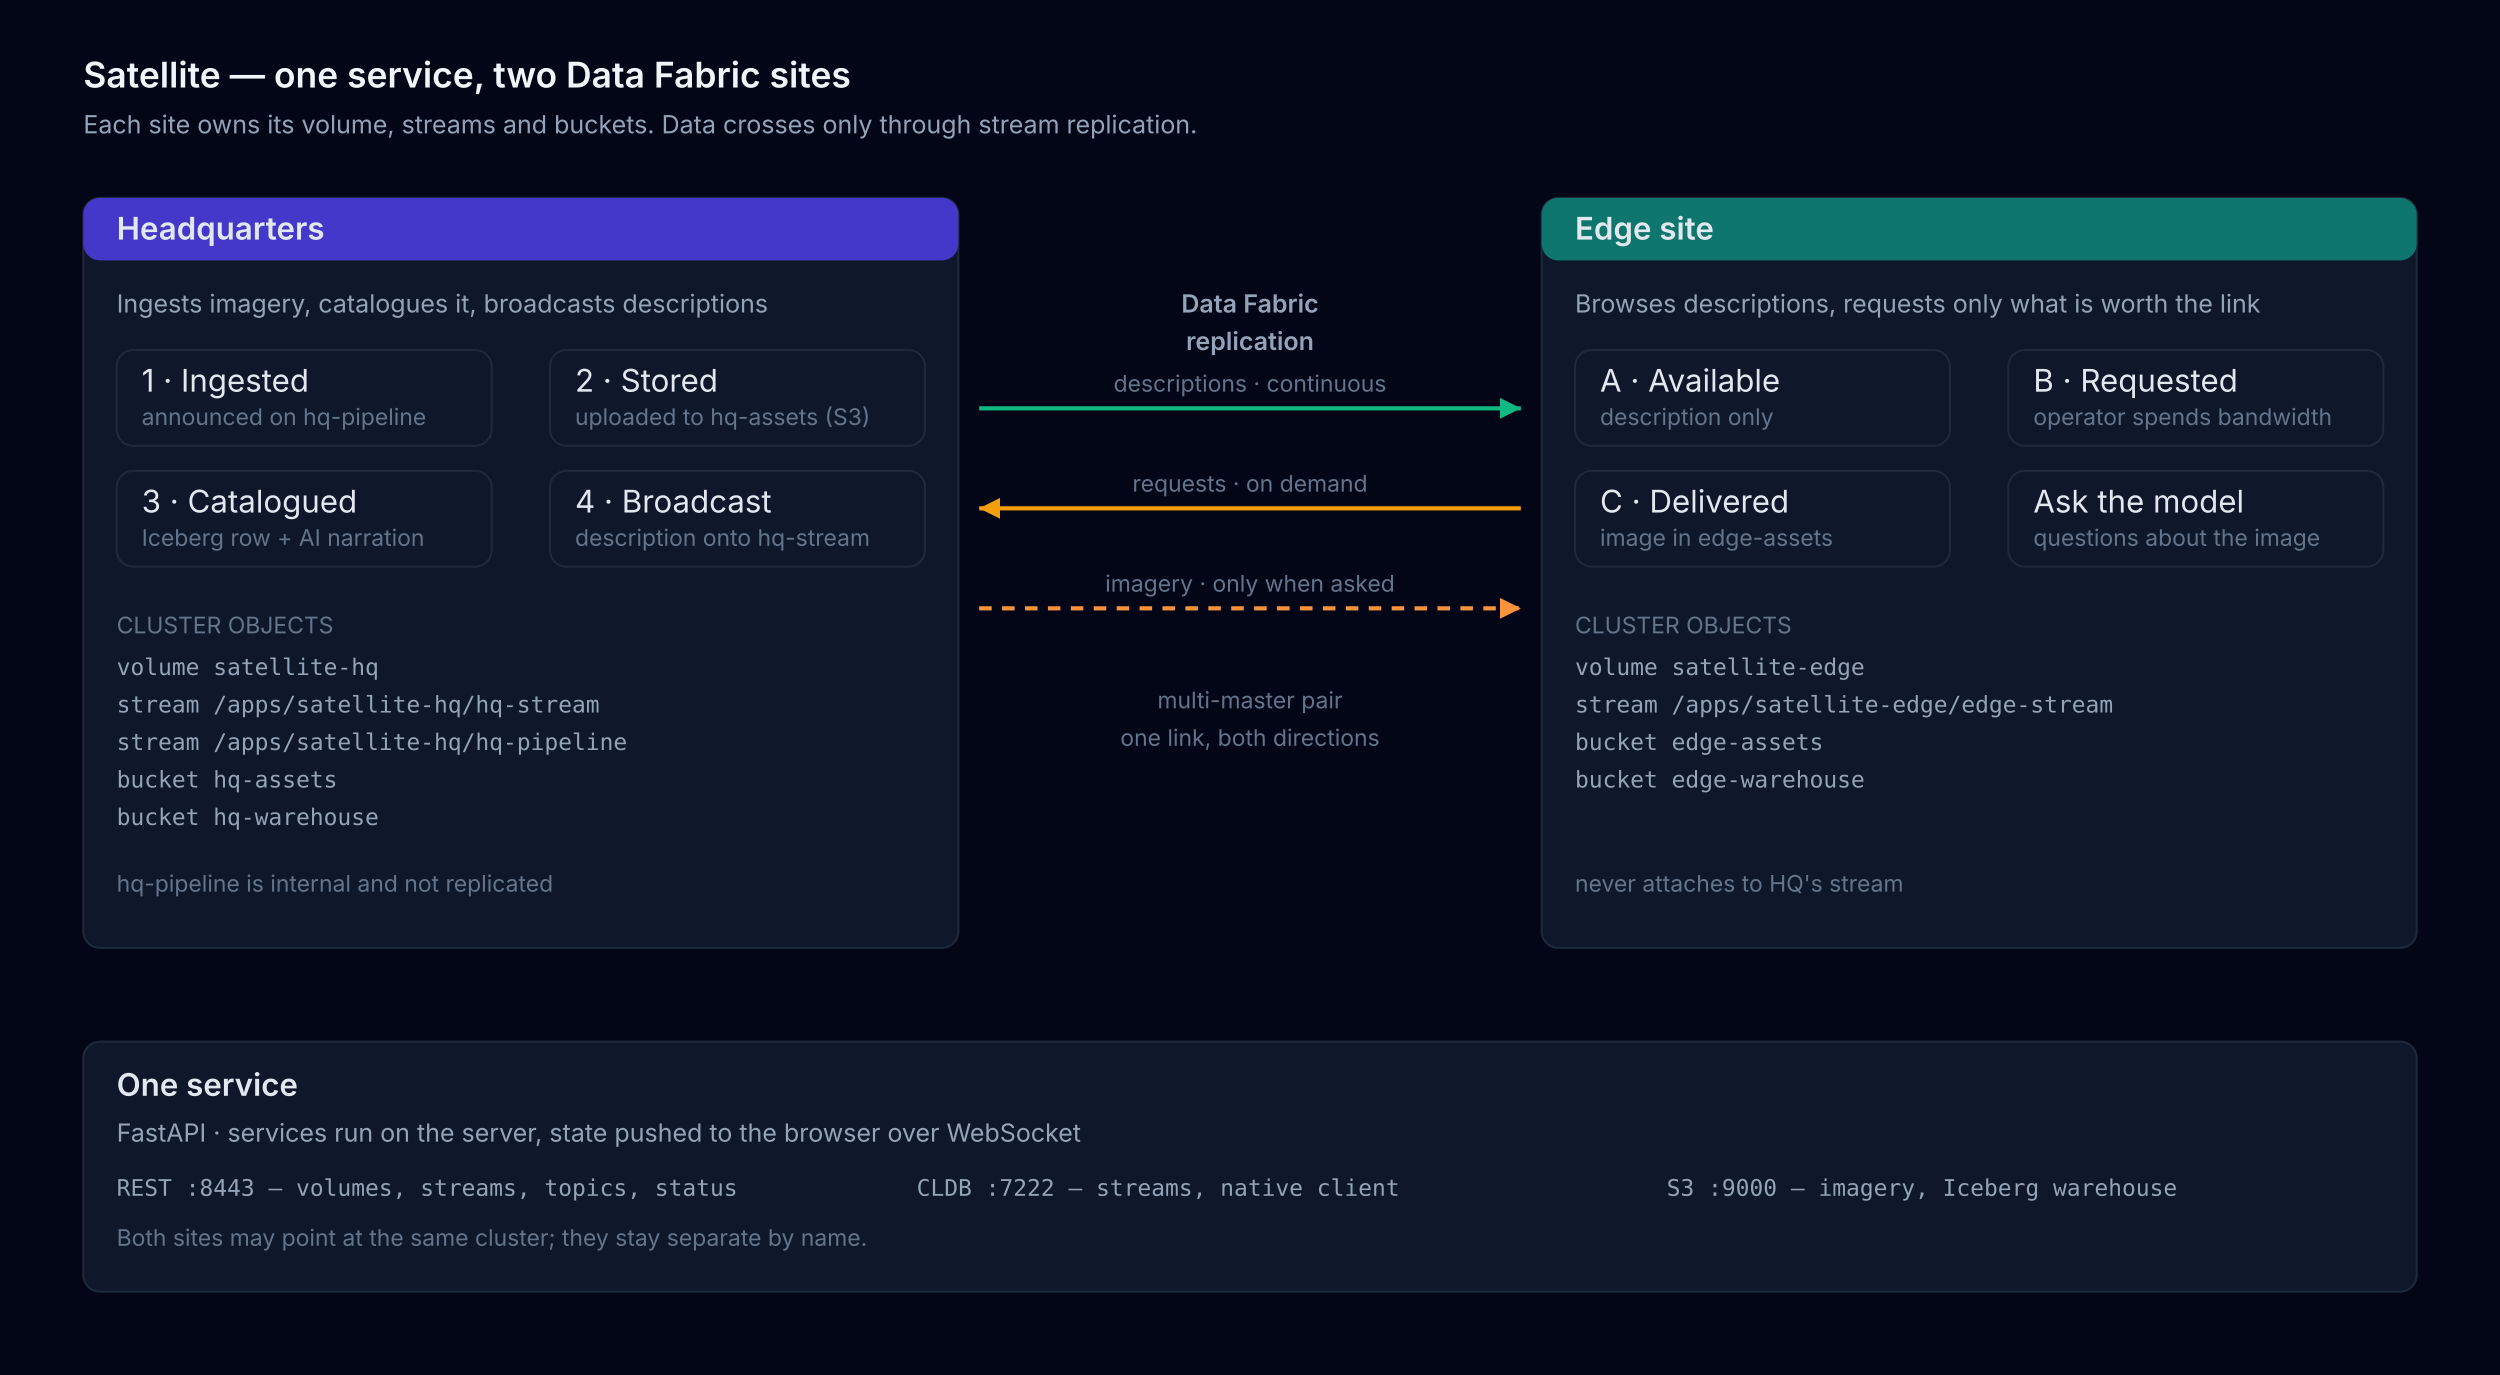
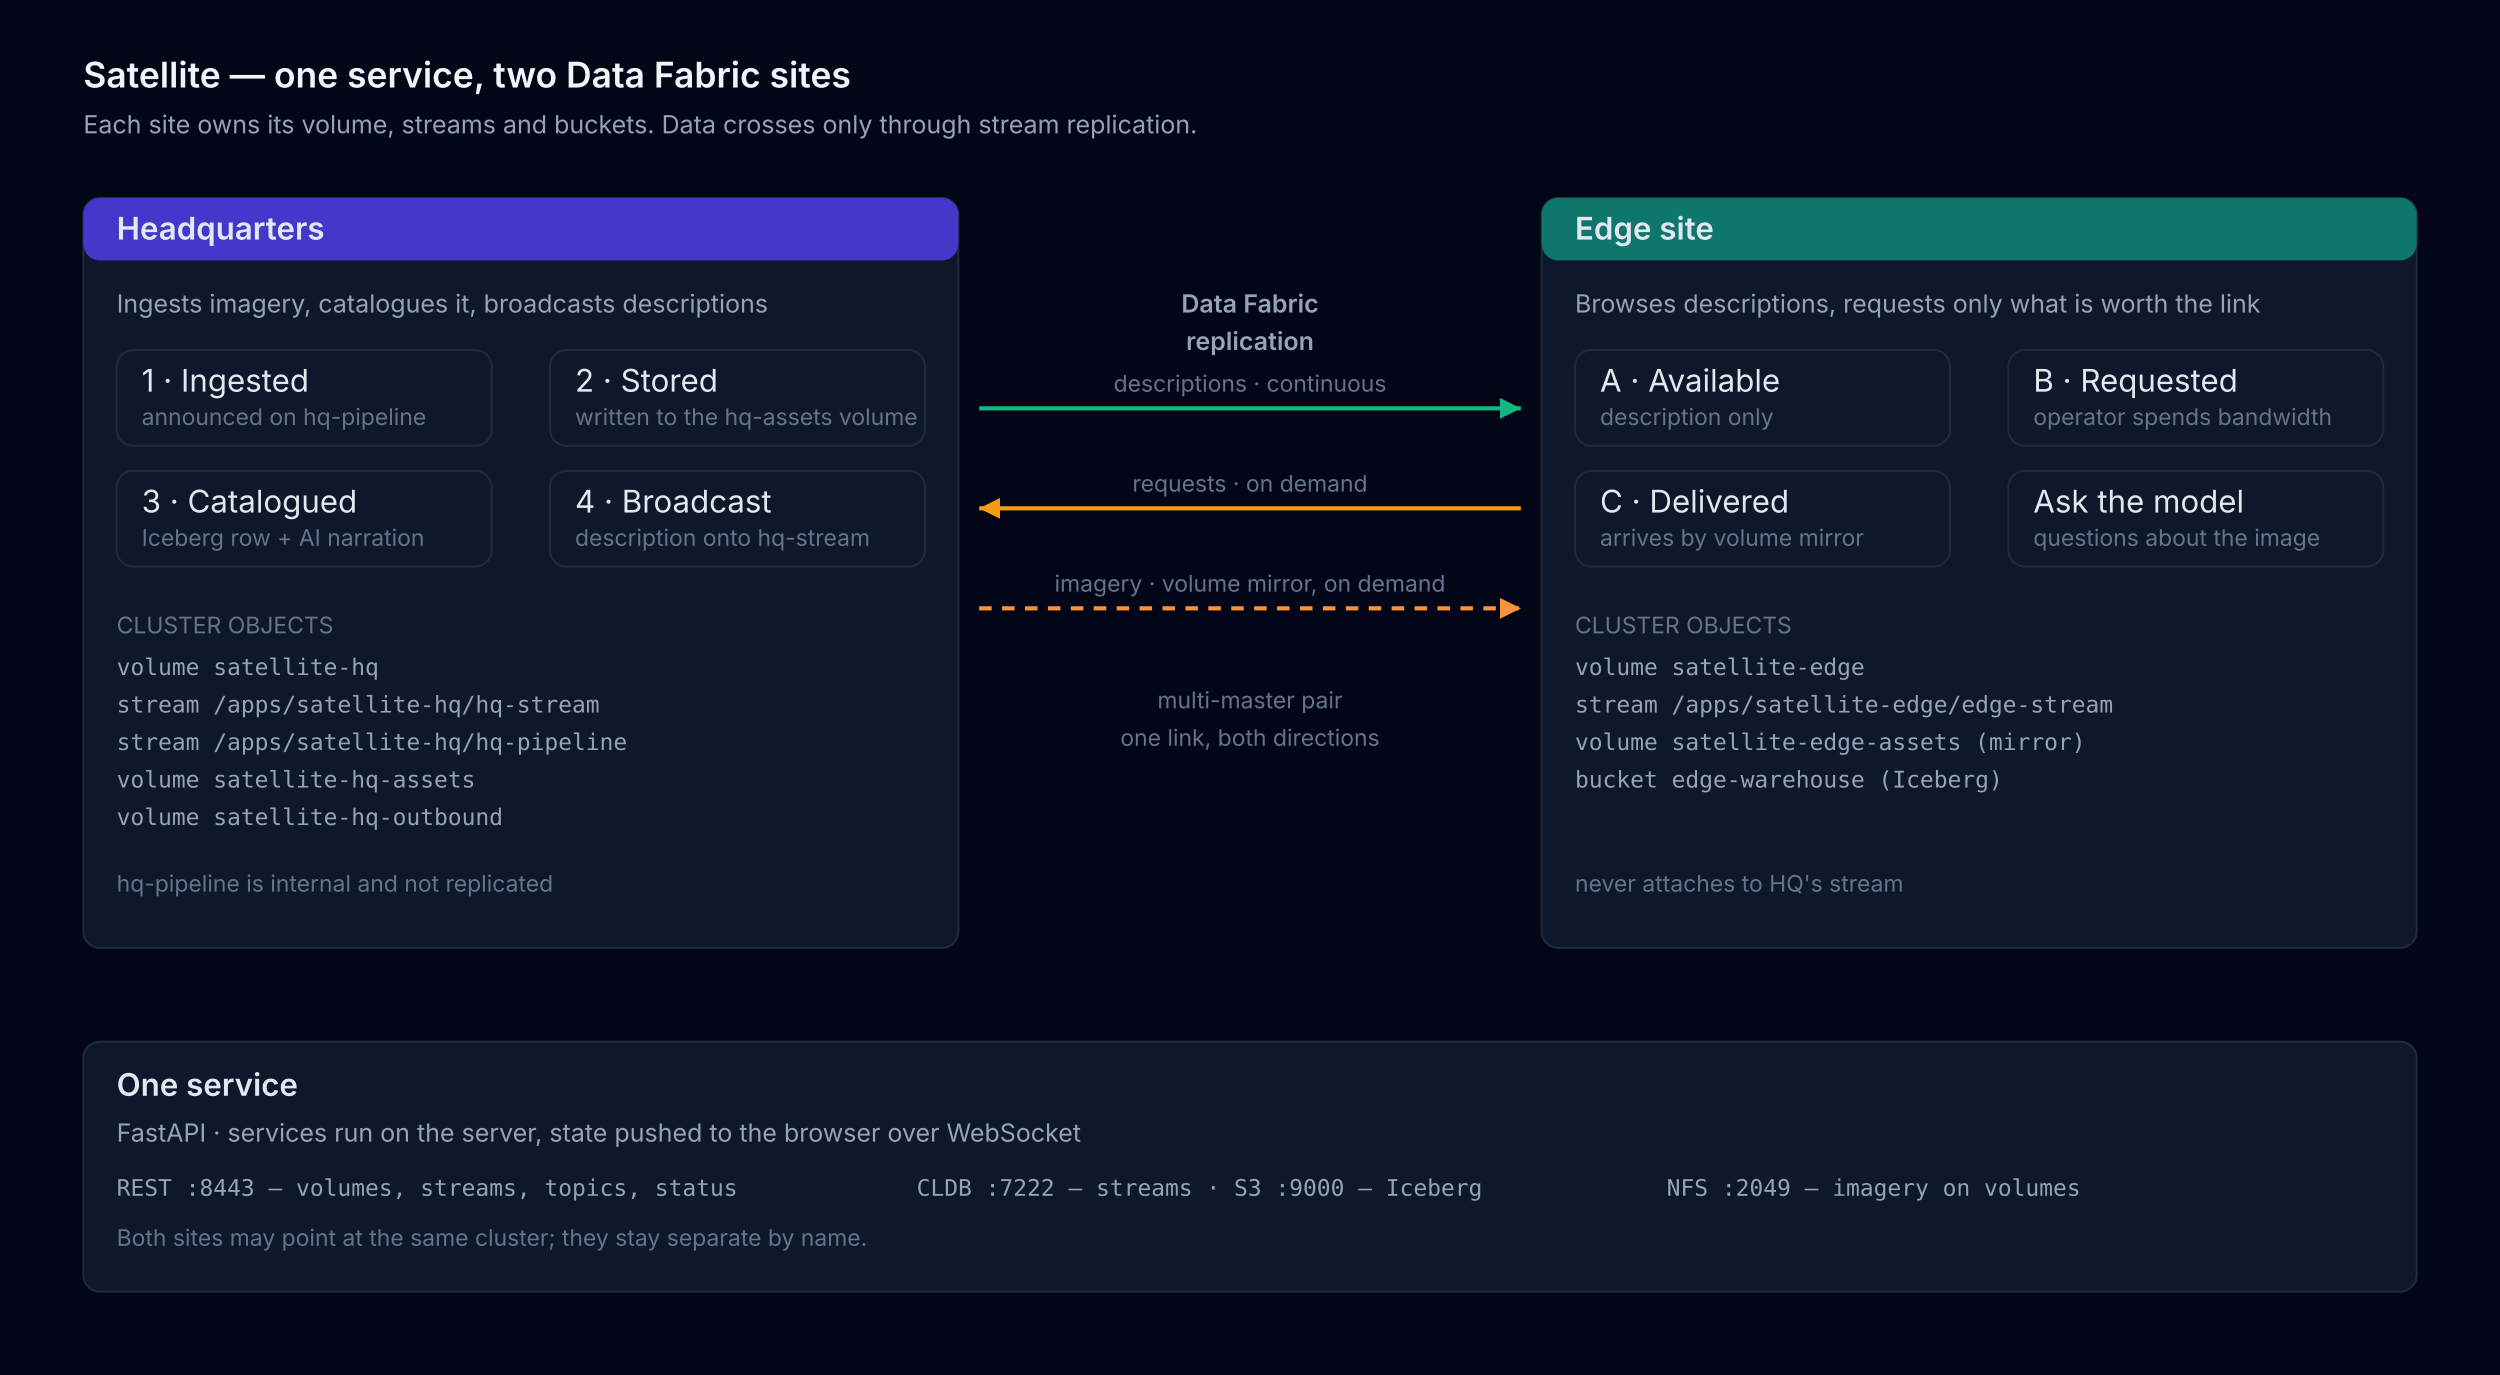
<svg xmlns="http://www.w3.org/2000/svg" width="1200" height="660" viewBox="0 0 1200 660" font-family="Inter, Helvetica, Arial, sans-serif">
  <rect width="1200" height="660" fill="#020617" />
  <style>
    .t   { fill:#e2e8f0; font-size:15px }
    .s   { fill:#94a3b8; font-size:12px }
    .xs  { fill:#64748b; font-size:11px }
    .hd  { fill:#f1f5f9; font-size:17px; font-weight:600 }
    .mono{ fill:#94a3b8; font-size:11px; font-family:ui-monospace,Menlo,monospace }
    .box { fill:#0f172a; stroke:#1e293b; rx:8 }
    .lane{ stroke-width:2; fill:none }
  </style>
  <text x="40" y="42" class="hd">Satellite — one service, two Data Fabric sites</text>
  <text x="40" y="64" class="s">Each site owns its volume, streams and buckets. Data crosses only through stream replication.</text>
  <rect x="40" y="95" width="420" height="360" class="box" stroke="#4338ca" />
  <rect x="40" y="95" width="420" height="30" fill="#4338ca" rx="8" />
  <text x="56" y="115" class="t" font-weight="600">Headquarters</text>
  <text x="56" y="150" class="s">Ingests imagery, catalogues it, broadcasts descriptions</text>
  <rect x="56" y="168" width="180" height="46" class="box" />
  <text x="68" y="188" class="t" font-size="13">1 · Ingested</text>
  <text x="68" y="204" class="xs">announced on hq-pipeline</text>
  <rect x="264" y="168" width="180" height="46" class="box" />
  <text x="276" y="188" class="t" font-size="13">2 · Stored</text>
-   <text x="276" y="204" class="xs">uploaded to hq-assets (S3)</text>
+   <text x="276" y="204" class="xs">written to the hq-assets volume</text>
  <rect x="56" y="226" width="180" height="46" class="box" />
  <text x="68" y="246" class="t" font-size="13">3 · Catalogued</text>
  <text x="68" y="262" class="xs">Iceberg row + AI narration</text>
  <rect x="264" y="226" width="180" height="46" class="box" />
  <text x="276" y="246" class="t" font-size="13">4 · Broadcast</text>
  <text x="276" y="262" class="xs">description onto hq-stream</text>
  <text x="56" y="304" class="xs">CLUSTER OBJECTS</text>
  <text x="56" y="324" class="mono">volume  satellite-hq</text>
  <text x="56" y="342" class="mono">stream  /apps/satellite-hq/hq-stream</text>
  <text x="56" y="360" class="mono">stream  /apps/satellite-hq/hq-pipeline</text>
-   <text x="56" y="378" class="mono">bucket  hq-assets</text>
-   <text x="56" y="396" class="mono">bucket  hq-warehouse</text>
+   <text x="56" y="378" class="mono">volume  satellite-hq-assets</text>
+   <text x="56" y="396" class="mono">volume  satellite-hq-outbound</text>
  <text x="56" y="428" class="xs">hq-pipeline is internal and not replicated</text>
  <rect x="740" y="95" width="420" height="360" class="box" stroke="#0f766e" />
  <rect x="740" y="95" width="420" height="30" fill="#0f766e" rx="8" />
  <text x="756" y="115" class="t" font-weight="600">Edge site</text>
  <text x="756" y="150" class="s">Browses descriptions, requests only what is worth the link</text>
  <rect x="756" y="168" width="180" height="46" class="box" />
  <text x="768" y="188" class="t" font-size="13">A · Available</text>
  <text x="768" y="204" class="xs">description only</text>
  <rect x="964" y="168" width="180" height="46" class="box" />
  <text x="976" y="188" class="t" font-size="13">B · Requested</text>
  <text x="976" y="204" class="xs">operator spends bandwidth</text>
  <rect x="756" y="226" width="180" height="46" class="box" />
  <text x="768" y="246" class="t" font-size="13">C · Delivered</text>
-   <text x="768" y="262" class="xs">image in edge-assets</text>
+   <text x="768" y="262" class="xs">arrives by volume mirror</text>
  <rect x="964" y="226" width="180" height="46" class="box" />
  <text x="976" y="246" class="t" font-size="13">Ask the model</text>
  <text x="976" y="262" class="xs">questions about the image</text>
  <text x="756" y="304" class="xs">CLUSTER OBJECTS</text>
  <text x="756" y="324" class="mono">volume  satellite-edge</text>
  <text x="756" y="342" class="mono">stream  /apps/satellite-edge/edge-stream</text>
-   <text x="756" y="360" class="mono">bucket  edge-assets</text>
-   <text x="756" y="378" class="mono">bucket  edge-warehouse</text>
+   <text x="756" y="360" class="mono">volume  satellite-edge-assets (mirror)</text>
+   <text x="756" y="378" class="mono">bucket  edge-warehouse (Iceberg)</text>
  <text x="756" y="428" class="xs">never attaches to HQ's stream</text>
  <text x="600" y="150" class="s" text-anchor="middle" font-weight="600">Data Fabric</text>
  <text x="600" y="168" class="s" text-anchor="middle" font-weight="600">replication</text>
  <line x1="470" y1="196" x2="730" y2="196" class="lane" stroke="#10b981" />
  <polygon points="730,196 720,191 720,201" fill="#10b981" />
  <text x="600" y="188" class="xs" text-anchor="middle" fill="#10b981">descriptions · continuous</text>
  <line x1="730" y1="244" x2="470" y2="244" class="lane" stroke="#f59e0b" />
  <polygon points="470,244 480,239 480,249" fill="#f59e0b" />
  <text x="600" y="236" class="xs" text-anchor="middle" fill="#f59e0b">requests · on demand</text>
  <line x1="470" y1="292" x2="730" y2="292" class="lane" stroke="#fb923c" stroke-dasharray="6 5" />
  <polygon points="730,292 720,287 720,297" fill="#fb923c" />
-   <text x="600" y="284" class="xs" text-anchor="middle" fill="#fb923c">imagery · only when asked</text>
+   <text x="600" y="284" class="xs" text-anchor="middle" fill="#fb923c">imagery · volume mirror, on demand</text>
  <text x="600" y="340" class="xs" text-anchor="middle">multi-master pair</text>
  <text x="600" y="358" class="xs" text-anchor="middle">one link, both directions</text>
  <rect x="40" y="500" width="1120" height="120" class="box" stroke="#334155" />
  <text x="56" y="526" class="t" font-weight="600">One service</text>
  <text x="56" y="548" class="s">FastAPI · services run on the server, state pushed to the browser over WebSocket</text>
  <text x="56" y="574" class="mono">REST :8443 — volumes, streams, topics, status</text>
-   <text x="440" y="574" class="mono">CLDB :7222 — streams, native client</text>
-   <text x="800" y="574" class="mono">S3 :9000 — imagery, Iceberg warehouse</text>
+   <text x="440" y="574" class="mono">CLDB :7222 — streams · S3 :9000 — Iceberg</text>
+   <text x="800" y="574" class="mono">NFS :2049 — imagery on volumes</text>
  <text x="56" y="598" class="xs">Both sites may point at the same cluster; they stay separate by name.</text>
</svg>
